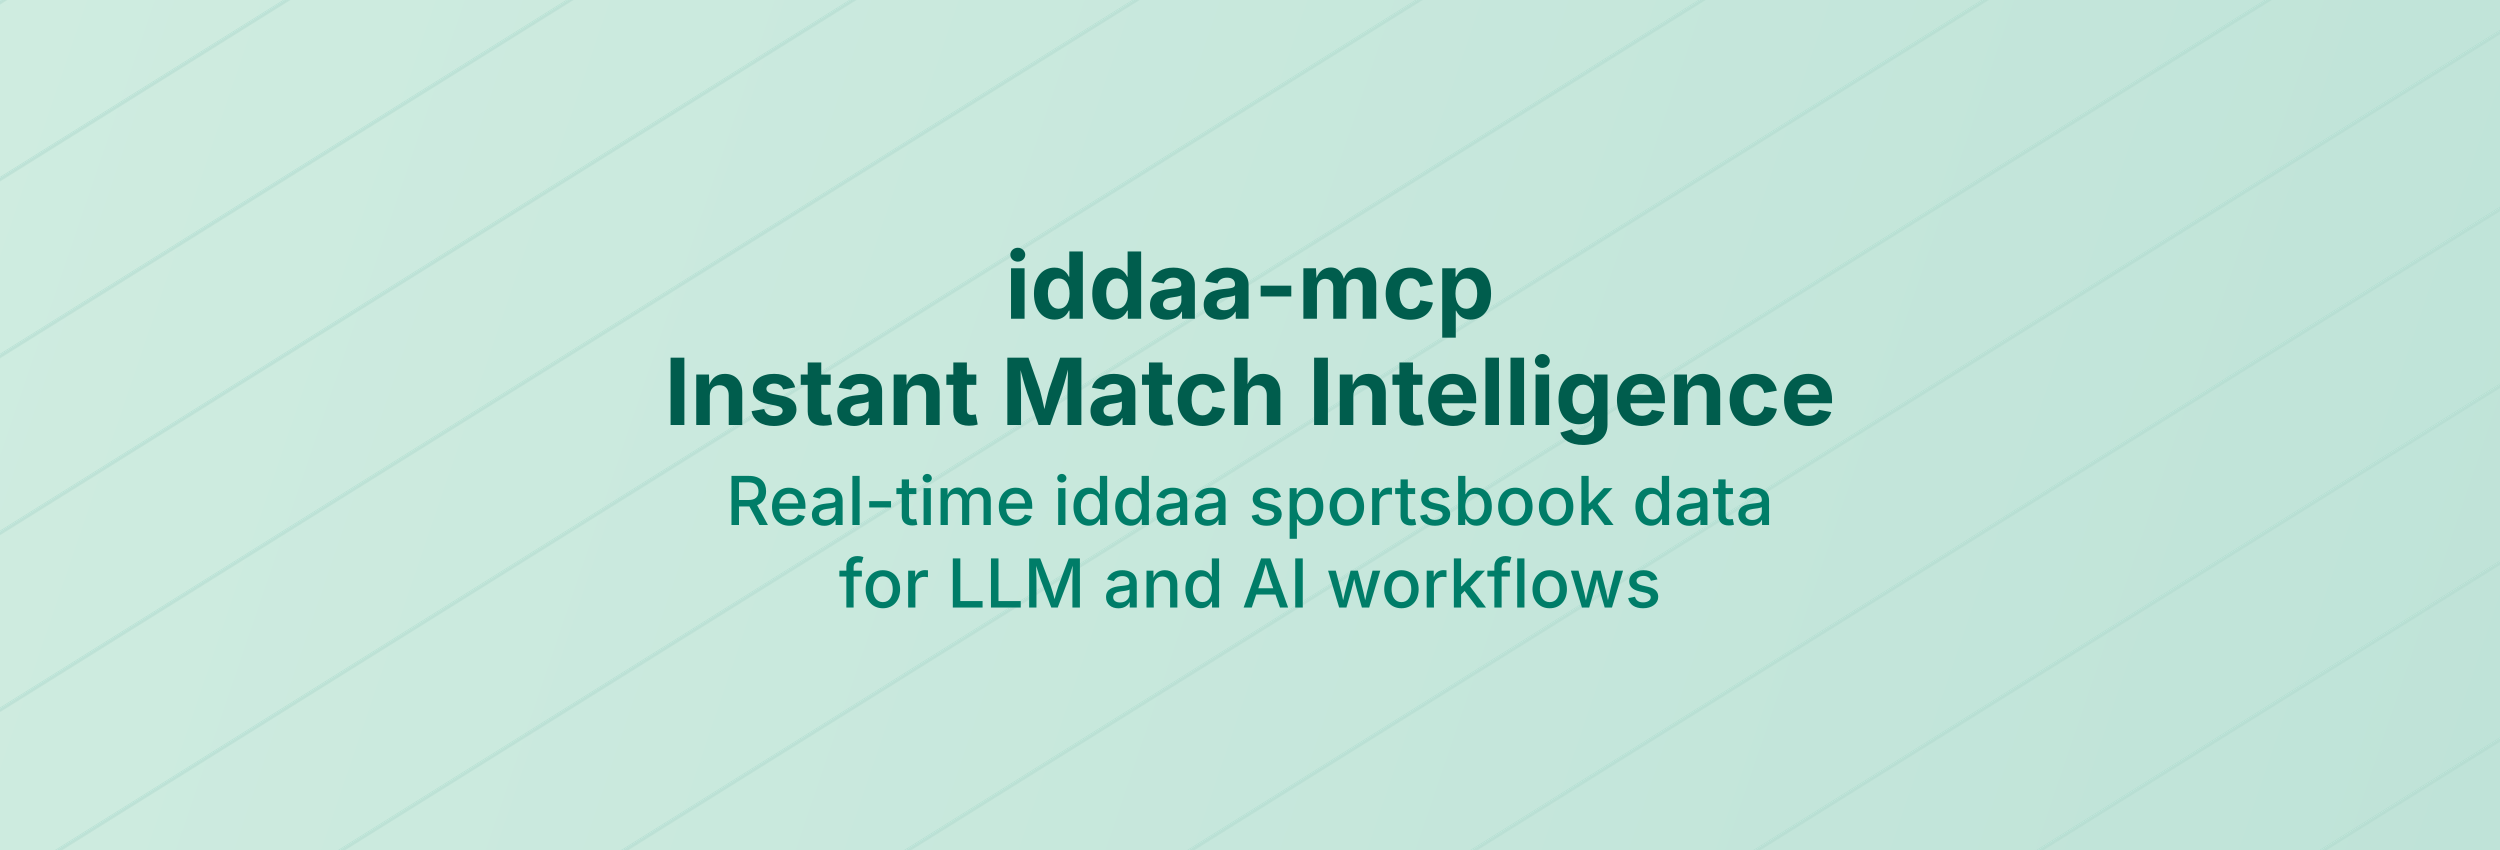
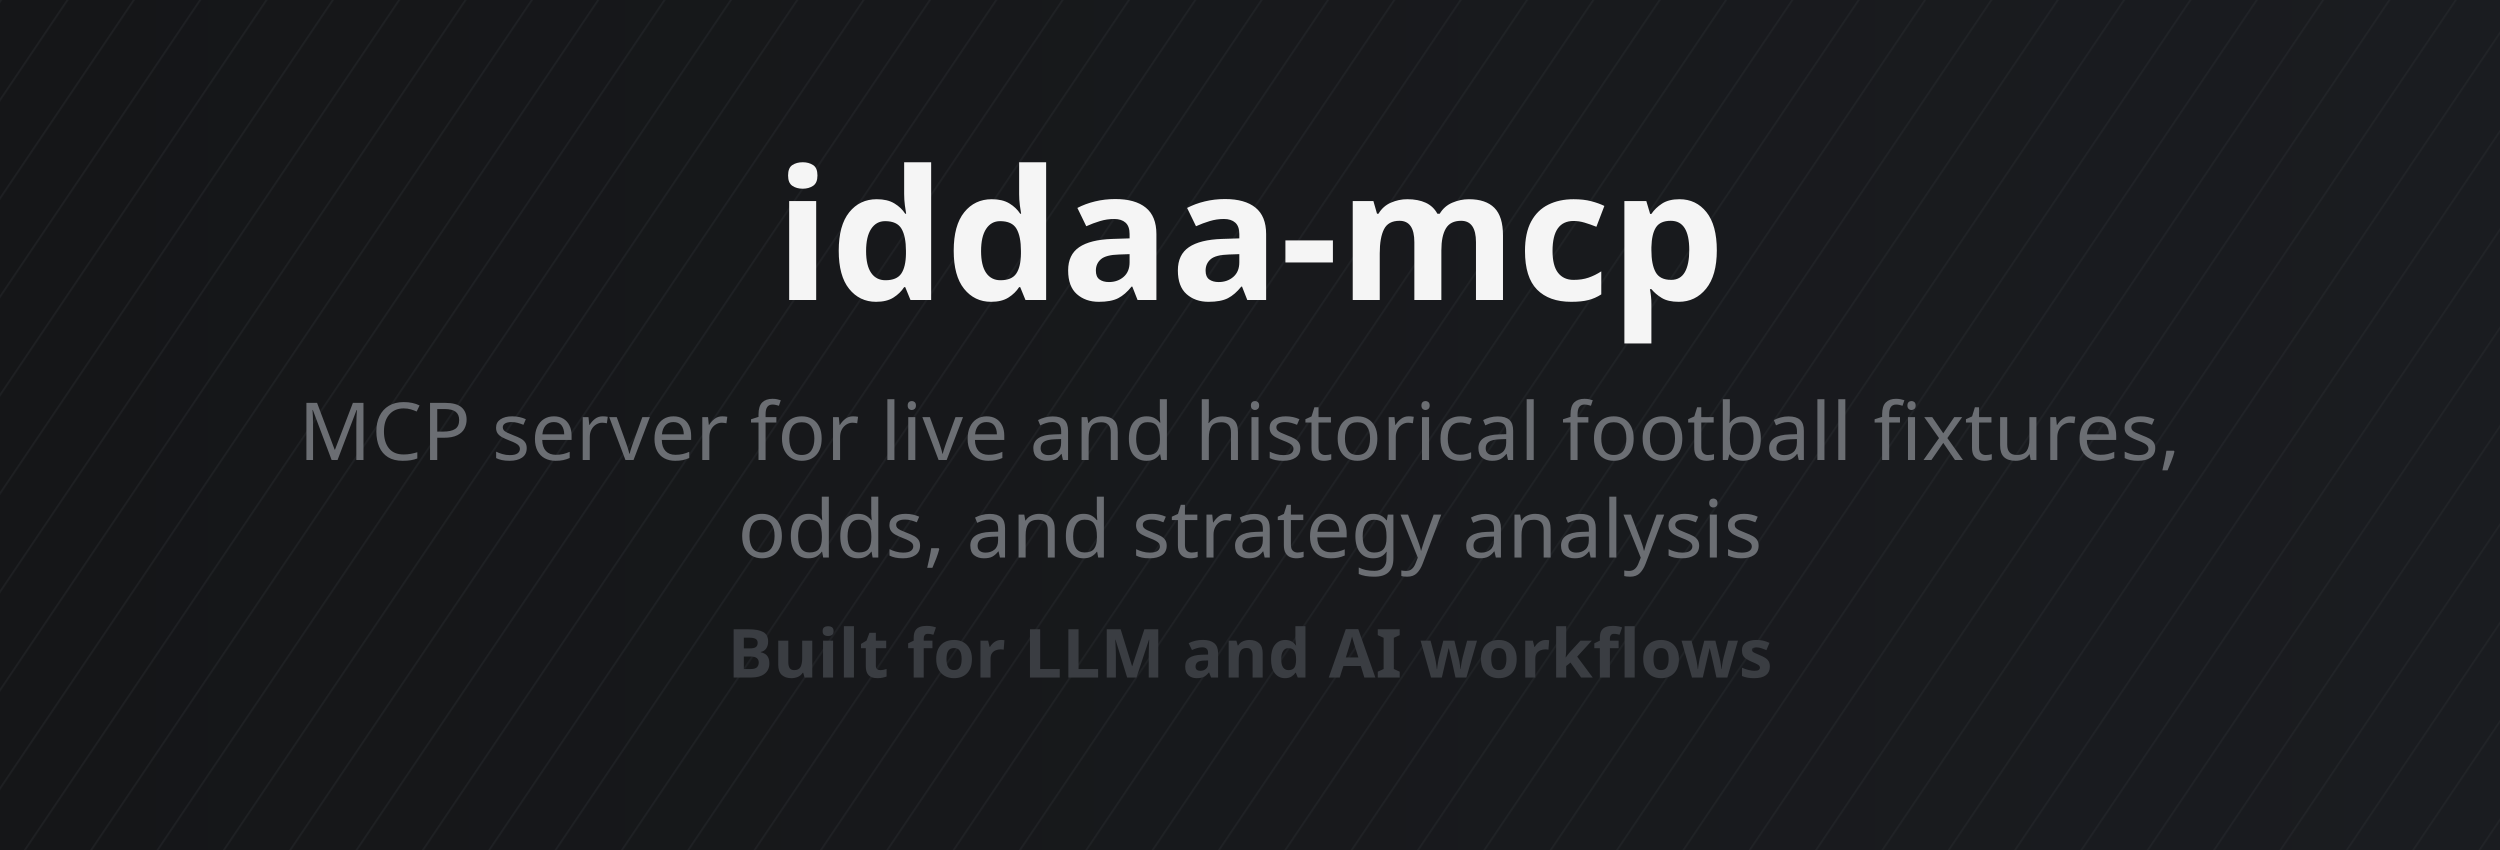
<svg xmlns="http://www.w3.org/2000/svg" width="2000" height="680" viewBox="0 0 2000 680" fill="none" role="img" aria-labelledby="title desc">
  <defs>
-     <linearGradient id="bg" x1="0" y1="0" x2="2000" y2="680" gradientUnits="userSpaceOnUse">
-       <stop offset="0" stop-color="#CFECE0" />
-       <stop offset="1" stop-color="#BFE3D8" />
+     <linearGradient id="bg" x1="0" y1="0" x2="2000" y2="0" gradientUnits="userSpaceOnUse">
+       <stop offset="0" stop-color="#151618" />
+       <stop offset="1" stop-color="#1A1C20" />
    </linearGradient>
-     <pattern id="stripes" width="120" height="120" patternUnits="userSpaceOnUse" patternTransform="rotate(58)">
-       <line x1="0" y1="0" x2="0" y2="120" stroke="#AFD9CD" stroke-width="6" />
+     <pattern id="diag" width="44" height="44" patternUnits="userSpaceOnUse" patternTransform="rotate(34)">
+       <line x1="0" y1="0" x2="0" y2="44" stroke="#2A2D31" stroke-width="3" />
    </pattern>
  </defs>
  <rect width="2000" height="680" fill="url(#bg)" />
-   <rect width="2000" height="680" fill="url(#stripes)" opacity="0.55" />
-   <g text-anchor="middle" font-family="Inter, ui-sans-serif, system-ui, -apple-system, Segoe UI, Roboto, Arial, sans-serif" fill="#005D4D">
-     <text x="1000" y="255" font-size="74" font-weight="700" letter-spacing="0">iddaa-mcp</text>
-     <text x="1000" y="340" font-size="74" font-weight="700" letter-spacing="0">Instant Match Intelligence</text>
-     <text x="1000" y="420" font-size="54" font-weight="500" fill="#007D68">Real-time iddaa sportsbook data</text>
-     <text x="1000" y="486" font-size="54" font-weight="500" fill="#007D68">for LLM and AI workflows</text>
+   <rect width="2000" height="680" fill="url(#diag)" opacity="0.4" />
+   <g font-family="Manrope, Segoe UI, sans-serif" text-anchor="middle">
+     <text x="1000" y="240" fill="#F5F5F5" font-size="145" font-weight="800" letter-spacing="0.2">iddaa-mcp</text>
+     <text fill="#6B6E73" font-size="64" font-weight="500" letter-spacing="0.2">
+       <tspan x="1000" y="368">MCP server for live and historical football fixtures,</tspan>
+       <tspan x="1000" dy="78">odds, and strategy analysis</tspan>
+     </text>
+     <text x="1000" y="542" fill="#3A3D42" font-size="54" font-weight="700" letter-spacing="0.2">Built for LLM and AI workflows</text>
  </g>
</svg>
